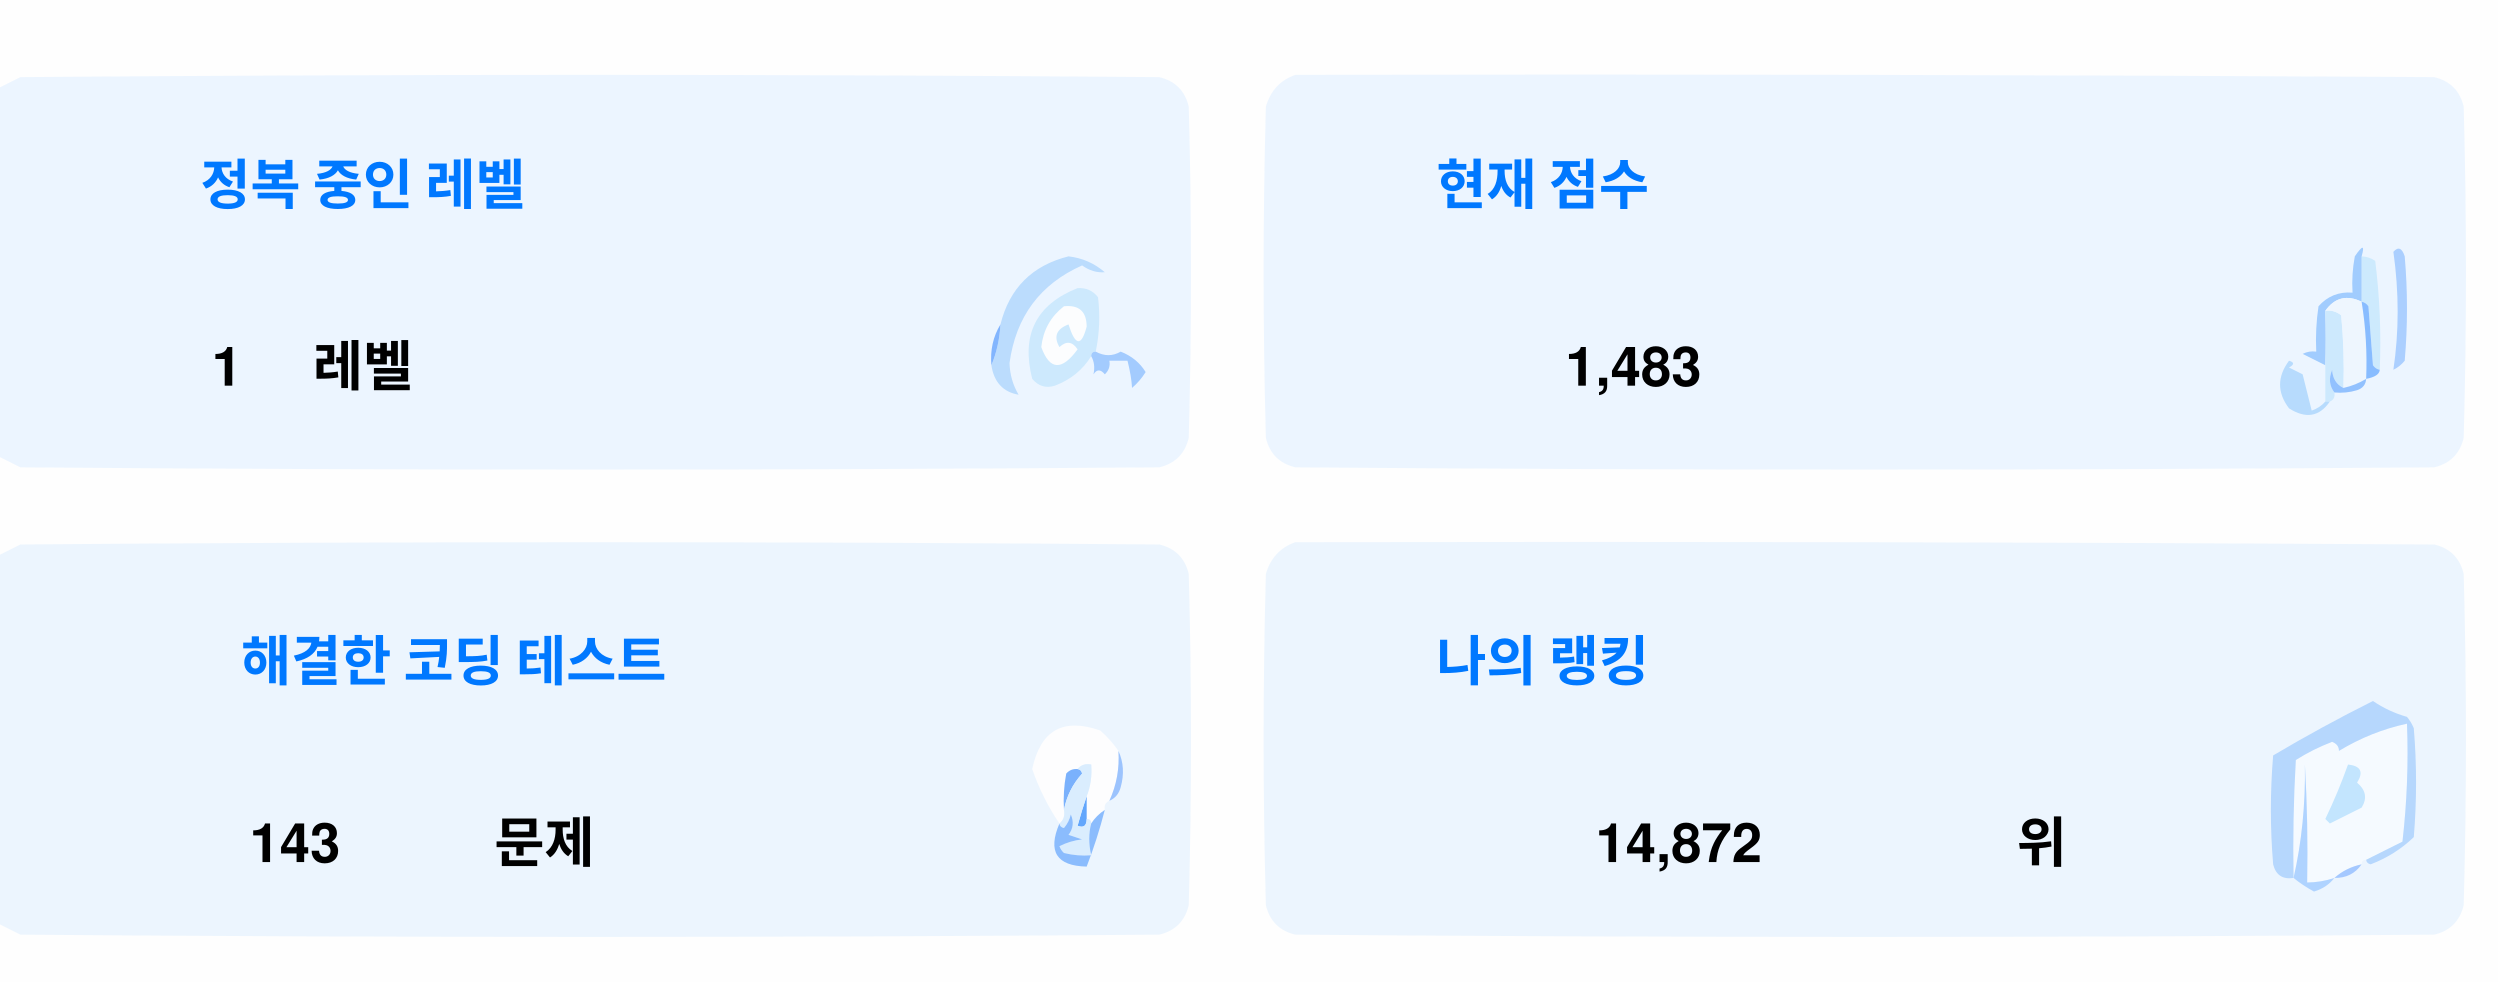
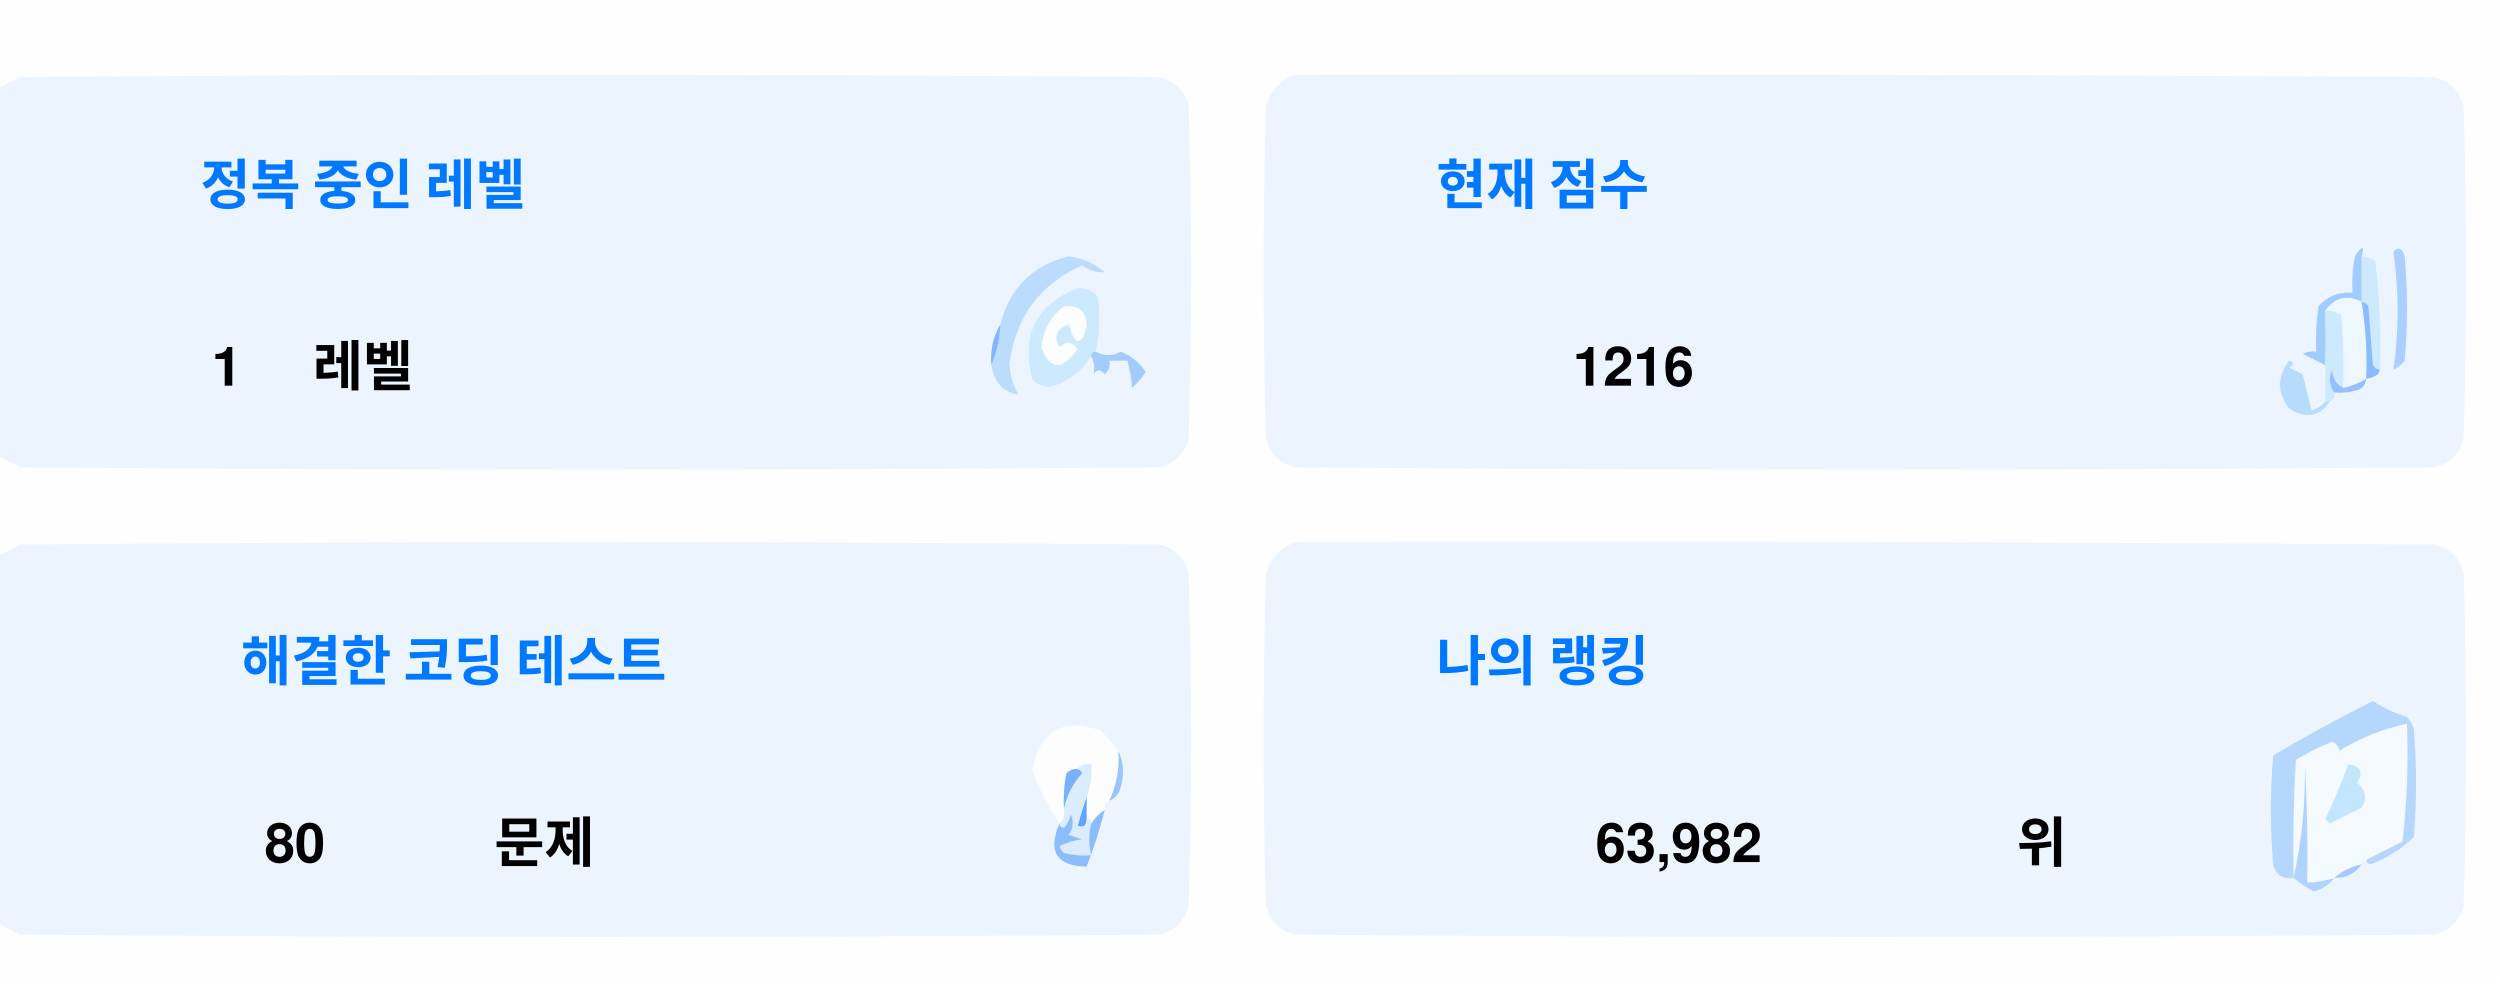
<svg xmlns="http://www.w3.org/2000/svg" version="1.1" width="551px" height="217px" style="shape-rendering:geometricPrecision; text-rendering:geometricPrecision; image-rendering:optimizeQuality; fill-rule:evenodd; clip-rule:evenodd">
  <style>
            .title {
                color: #0078ff;
                font-size: 1rem;
                line-height: 1.5rem;
                font-weight: bold;
                font-family: -apple-system,BlinkMacSystemFont,Segoe UI,Helvetica,Arial,sans-serif,Apple Color Emoji,Segoe UI Emoji;
            }
        
            .desc {
                color: #0078ff;
                font-size: 2.5rem;
                font-weight: bold;
                line-height: 1.5rem;
                font-family: -apple-system,BlinkMacSystemFont,Segoe UI,Helvetica,Arial,sans-serif,Apple Color Emoji,Segoe UI Emoji;
            }
        
            .desc-2 {
                color: #0078ff;
                font-size: 1rem;
                font-weight: bold;
                line-height: 1.5rem;
                font-family: -apple-system,BlinkMacSystemFont,Segoe UI,Helvetica,Arial,sans-serif,Apple Color Emoji,Segoe UI Emoji;
            }
        
            .text, .desc {
                animation: twinkling 4s ease-in-out infinite;
            }
        
            @keyframes twinkling {
                40% { opacity: 1; }
                50% { opacity: 0.5; }
                60% { opacity: 1; }
                70% { opacity: 0.5; }
                80% { opacity: 1; }
            };
        </style>
  <g>
    <path style="opacity:1" fill="#fefefe" d="M -0.5,-0.5 C 183.167,-0.5 366.833,-0.5 550.5,-0.5C 550.5,71.833 550.5,144.167 550.5,216.5C 366.833,216.5 183.167,216.5 -0.5,216.5C -0.5,212.167 -0.5,207.833 -0.5,203.5C 1.14,204.32 2.807,205.153 4.5,206C 88.167,206.667 171.833,206.667 255.5,206C 259,205.167 261.167,203 262,199.5C 262.667,175.167 262.667,150.833 262,126.5C 261.167,123 259,120.833 255.5,120C 171.833,119.333 88.167,119.333 4.5,120C 2.807,120.847 1.14,121.68 -0.5,122.5C -0.5,115.167 -0.5,107.833 -0.5,100.5C 1.14,101.32 2.807,102.153 4.5,103C 88.167,103.667 171.833,103.667 255.5,103C 259,102.167 261.167,100 262,96.5C 262.667,72.167 262.667,47.833 262,23.5C 261.167,20 259,17.833 255.5,17C 171.833,16.333 88.167,16.333 4.5,17C 2.807,17.847 1.14,18.68 -0.5,19.5C -0.5,12.833 -0.5,6.167 -0.5,-0.5 Z" />
  </g>
  <g>
    <path style="opacity:1" fill="#ecf5ff" d="M -0.5,100.5 C -0.5,73.5 -0.5,46.5 -0.5,19.5C 1.14,18.68 2.807,17.847 4.5,17C 88.167,16.333 171.833,16.333 255.5,17C 259,17.833 261.167,20 262,23.5C 262.667,47.833 262.667,72.167 262,96.5C 261.167,100 259,102.167 255.5,103C 171.833,103.667 88.167,103.667 4.5,103C 2.807,102.153 1.14,101.32 -0.5,100.5 Z" />
  </g>
  <g>
    <path style="opacity:1" fill="#ecf5ff" d="M 285.5,16.5 C 369.167,16.333 452.834,16.5 536.5,17C 540,17.833 542.167,20 543,23.5C 543.667,47.833 543.667,72.167 543,96.5C 542.167,100 540,102.167 536.5,103C 452.833,103.667 369.167,103.667 285.5,103C 282,102.167 279.833,100 279,96.5C 278.333,72.167 278.333,47.833 279,23.5C 280.018,19.985 282.185,17.652 285.5,16.5 Z" />
  </g>
  <g>
    <path style="opacity:1" fill="#cdeafd" d="M 520.5,56.5 C 521.583,56.539 522.583,56.873 523.5,57.5C 524.498,65.472 524.831,73.472 524.5,81.5C 523.883,81.389 523.383,81.056 523,80.5C 522.667,76.167 522.333,71.833 522,67.5C 521.617,66.944 521.117,66.611 520.5,66.5C 520.5,63.167 520.5,59.833 520.5,56.5 Z" />
  </g>
  <g>
    <path style="opacity:1" fill="#abcfff" d="M 527.5,55.5 C 528.566,54.308 529.399,54.641 530,56.5C 530.667,64.167 530.667,71.833 530,79.5C 529.311,80.357 528.478,81.023 527.5,81.5C 528.758,73.08 528.758,64.414 527.5,55.5 Z" />
  </g>
  <g>
    <path style="opacity:1" fill="#bbdcfd" d="M 218.5,80.5 C 219.657,77.727 220.324,74.727 220.5,71.5C 222.49,63.51 227.49,58.51 235.5,56.5C 238.528,56.847 241.194,58.014 243.5,60C 241.744,60.141 240.078,59.641 238.5,58.5C 229.247,62.607 223.914,69.773 222.5,80C 222.565,82.526 223.232,84.859 224.5,87C 221.07,86.397 219.07,84.231 218.5,80.5 Z" />
  </g>
  <g>
    <path style="opacity:1" fill="#cde9fd" d="M 241.5,77.5 C 240.833,77.5 240.5,77.833 240.5,78.5C 238.628,81.529 235.961,83.695 232.5,85C 230.536,85.624 228.869,85.124 227.5,83.5C 225.021,73.791 228.354,67.124 237.5,63.5C 239.374,63.39 240.874,64.056 242,65.5C 242.497,69.524 242.331,73.524 241.5,77.5 Z" />
  </g>
  <g>
    <path style="opacity:1" fill="#fcfdfe" d="M 234.5,67.5 C 237.826,67.162 239.493,68.662 239.5,72C 238.334,76.434 237,76.267 235.5,71.5C 232.832,72.515 232.166,74.182 233.5,76.5C 235.017,75.089 236.351,75.256 237.5,77C 234.006,81.771 231.34,81.605 229.5,76.5C 229.904,72.771 231.571,69.771 234.5,67.5 Z" />
  </g>
  <g>
    <path style="opacity:1" fill="#a1ccfe" d="M 520.5,56.5 C 520.5,59.833 520.5,63.167 520.5,66.5C 517.238,64.922 514.572,65.589 512.5,68.5C 512.617,72.81 512.617,76.81 512.5,80.5C 510.86,79.68 509.193,78.847 507.5,78C 508.448,77.517 509.448,77.35 510.5,77.5C 510.335,74.15 510.502,70.817 511,67.5C 512.995,65.253 515.495,64.253 518.5,64.5C 518.336,61.813 518.503,59.146 519,56.5C 520.731,53.969 521.231,53.969 520.5,56.5 Z" />
  </g>
  <g>
    <path style="opacity:1" fill="#cde9fd" d="M 512.5,68.5 C 513.822,68.33 514.989,68.663 516,69.5C 516.499,74.823 516.666,80.156 516.5,85.5C 514.955,84.77 514.122,83.437 514,81.5C 513.22,83.387 513.387,85.054 514.5,86.5C 514.672,87.492 514.338,88.158 513.5,88.5C 513.167,88.5 512.833,88.5 512.5,88.5C 512.5,85.833 512.5,83.167 512.5,80.5C 512.617,76.81 512.617,72.81 512.5,68.5 Z" />
  </g>
  <g>
    <path style="opacity:1" fill="#eef6fe" d="M 520.5,66.5 C 521.407,72.106 521.74,77.773 521.5,83.5C 519.95,84.441 518.284,85.108 516.5,85.5C 516.666,80.156 516.499,74.823 516,69.5C 514.989,68.663 513.822,68.33 512.5,68.5C 514.572,65.589 517.238,64.922 520.5,66.5 Z" />
  </g>
  <g>
    <path style="opacity:1" fill="#88bcff" d="M 520.5,66.5 C 521.117,66.611 521.617,66.944 522,67.5C 522.333,71.833 522.667,76.167 523,80.5C 523.383,81.056 523.883,81.389 524.5,81.5C 524.445,82.469 523.445,83.136 521.5,83.5C 521.74,77.773 521.407,72.106 520.5,66.5 Z" />
  </g>
  <g>
    <path style="opacity:1" fill="#82b5fe" d="M 220.5,71.5 C 220.324,74.727 219.657,77.727 218.5,80.5C 218.215,77.171 218.882,74.171 220.5,71.5 Z" />
  </g>
  <g>
    <path style="opacity:1" fill="#a3cbfe" d="M 240.5,78.5 C 240.5,77.833 240.833,77.5 241.5,77.5C 243.391,78.536 245.224,78.536 247,77.5C 249.391,78.429 251.225,79.929 252.5,82C 251.681,83.319 250.681,84.486 249.5,85.5C 249.409,83.777 249.075,81.777 248.5,79.5C 247.167,79.5 245.833,79.5 244.5,79.5C 244.719,80.675 244.386,81.675 243.5,82.5C 242.575,81.359 241.741,81.359 241,82.5C 241.331,80.981 241.164,79.648 240.5,78.5 Z" />
  </g>
  <g>
    <path style="opacity:1" fill="#b7dbfd" d="M 512.5,88.5 C 512.833,88.5 513.167,88.5 513.5,88.5C 511.199,91.857 508.199,92.357 504.5,90C 501.872,86.535 501.872,83.035 504.5,79.5C 505.696,79.846 505.696,80.346 504.5,81C 505.5,81.5 506.5,82 507.5,82.5C 508.167,85.167 508.833,87.833 509.5,90.5C 510.739,90.058 511.739,89.391 512.5,88.5 Z" />
  </g>
  <g>
    <path style="opacity:1" fill="#92c1fe" d="M 516.5,85.5 C 518.284,85.108 519.95,84.441 521.5,83.5C 521.423,84.75 520.756,85.583 519.5,86C 517.866,86.493 516.199,86.66 514.5,86.5C 513.387,85.054 513.22,83.387 514,81.5C 514.122,83.437 514.955,84.77 516.5,85.5 Z" />
  </g>
  <g>
    <path style="opacity:1" fill="#ecf5fe" d="M -0.5,203.5 C -0.5,176.5 -0.5,149.5 -0.5,122.5C 1.14,121.68 2.807,120.847 4.5,120C 88.167,119.333 171.833,119.333 255.5,120C 259,120.833 261.167,123 262,126.5C 262.667,150.833 262.667,175.167 262,199.5C 261.167,203 259,205.167 255.5,206C 171.833,206.667 88.167,206.667 4.5,206C 2.807,205.153 1.14,204.32 -0.5,203.5 Z" />
  </g>
  <g>
    <path style="opacity:1" fill="#ecf5fe" d="M 285.5,119.5 C 369.167,119.333 452.834,119.5 536.5,120C 540,120.833 542.167,123 543,126.5C 543.667,150.833 543.667,175.167 543,199.5C 542.167,203 540,205.167 536.5,206C 452.833,206.667 369.167,206.667 285.5,206C 282,205.167 279.833,203 279,199.5C 278.333,175.167 278.333,150.833 279,126.5C 280.018,122.985 282.185,120.652 285.5,119.5 Z" />
  </g>
  <g>
    <path style="opacity:1" fill="#fdfdfe" d="M 246.5,165.5 C 246.758,169.367 246.092,173.034 244.5,176.5C 243.662,176.842 243.328,177.508 243.5,178.5C 242.272,179.306 241.272,180.306 240.5,181.5C 240.5,180.833 240.167,180.5 239.5,180.5C 239.5,178.833 239.5,177.167 239.5,175.5C 240.369,173.283 240.702,170.95 240.5,168.5C 239.209,168.263 238.209,168.596 237.5,169.5C 236.504,169.414 235.671,169.748 235,170.5C 234.503,173.146 234.336,175.813 234.5,178.5C 234.737,179.791 234.404,180.791 233.5,181.5C 230.986,177.806 228.986,173.806 227.5,169.5C 229.309,160.957 234.309,158.124 242.5,161C 244.07,162.397 245.404,163.897 246.5,165.5 Z" />
  </g>
  <g>
    <path style="opacity:1" fill="#f5faff" d="M 521.5,189.5 C 520.833,189.5 520.5,189.833 520.5,190.5C 518.181,190.992 516.181,191.992 514.5,193.5C 512.565,194.15 510.565,194.483 508.5,194.5C 508.666,185.827 508.5,177.16 508,168.5C 508.141,177.227 507.308,185.56 505.5,193.5C 505.334,184.827 505.5,176.16 506,167.5C 508.527,165.903 511.194,164.57 514,163.5C 515.011,163.892 515.511,164.559 515.5,165.5C 520.21,162.641 525.21,160.641 530.5,159.5C 530.831,168.192 530.498,176.859 529.5,185.5C 526.807,186.847 524.14,188.18 521.5,189.5 Z" />
  </g>
  <g>
    <path style="opacity:1" fill="#b6d7fd" d="M 521.5,189.5 C 524.14,188.18 526.807,186.847 529.5,185.5C 530.498,176.859 530.831,168.192 530.5,159.5C 525.21,160.641 520.21,162.641 515.5,165.5C 515.511,164.559 515.011,163.892 514,163.5C 511.194,164.57 508.527,165.903 506,167.5C 505.5,176.16 505.334,184.827 505.5,193.5C 503.089,193.863 501.589,192.863 501,190.5C 500.333,182.5 500.333,174.5 501,166.5C 508.173,162.246 515.507,158.246 523,154.5C 525.304,156.068 527.804,157.235 530.5,158C 531.126,158.75 531.626,159.584 532,160.5C 532.667,168.5 532.667,176.5 532,184.5C 529.292,187.111 526.125,189.111 522.5,190.5C 521.893,190.376 521.56,190.043 521.5,189.5 Z" />
  </g>
  <g>
    <path style="opacity:1" fill="#c3e5fe" d="M 517.5,168.5 C 520.317,168.801 520.984,170.134 519.5,172.5C 521.439,174.122 521.772,175.956 520.5,178C 518.167,179.167 515.833,180.333 513.5,181.5C 513.167,181.167 512.833,180.833 512.5,180.5C 514.414,176.515 516.081,172.515 517.5,168.5 Z" />
  </g>
  <g>
    <path style="opacity:1" fill="#7ab1fc" d="M 237.5,169.5 C 238.043,169.56 238.376,169.893 238.5,170.5C 236.395,172.836 235.062,175.503 234.5,178.5C 234.336,175.813 234.503,173.146 235,170.5C 235.671,169.748 236.504,169.414 237.5,169.5 Z" />
  </g>
  <g>
    <path style="opacity:1" fill="#afd3ff" d="M 514.5,193.5 C 513.378,194.947 511.878,195.947 510,196.5C 508.348,195.601 506.848,194.601 505.5,193.5C 507.308,185.56 508.141,177.227 508,168.5C 508.5,177.16 508.666,185.827 508.5,194.5C 510.565,194.483 512.565,194.15 514.5,193.5 Z" />
  </g>
  <g>
    <path style="opacity:1" fill="#9cc3fd" d="M 246.5,165.5 C 247.634,167.966 247.801,170.633 247,173.5C 246.623,174.942 245.79,175.942 244.5,176.5C 246.092,173.034 246.758,169.367 246.5,165.5 Z" />
  </g>
  <g>
    <path style="opacity:1" fill="#62a6fc" d="M 239.5,175.5 C 239.5,177.167 239.5,178.833 239.5,180.5C 239.483,182.028 238.816,182.528 237.5,182C 238.117,179.723 238.784,177.556 239.5,175.5 Z" />
  </g>
  <g>
    <path style="opacity:1" fill="#daedfe" d="M 237.5,169.5 C 238.209,168.596 239.209,168.263 240.5,168.5C 240.702,170.95 240.369,173.283 239.5,175.5C 238.784,177.556 238.117,179.723 237.5,182C 238.816,182.528 239.483,182.028 239.5,180.5C 240.167,180.5 240.5,180.833 240.5,181.5C 239.918,183.669 239.918,186.002 240.5,188.5C 238.473,188.662 236.473,188.495 234.5,188C 234.043,187.586 233.709,187.086 233.5,186.5C 235.078,185.702 236.744,185.202 238.5,185C 237.5,184.667 236.5,184.333 235.5,184C 236.554,182.612 236.72,181.112 236,179.5C 235.751,180.624 235.251,181.624 234.5,182.5C 233.893,182.376 233.56,182.043 233.5,181.5C 234.404,180.791 234.737,179.791 234.5,178.5C 235.062,175.503 236.395,172.836 238.5,170.5C 238.376,169.893 238.043,169.56 237.5,169.5 Z" />
  </g>
  <g>
    <path style="opacity:1" fill="#8bbcfd" d="M 243.5,178.5 C 242.395,182.803 241.062,186.969 239.5,191C 232.857,190.847 230.857,187.68 233.5,181.5C 233.56,182.043 233.893,182.376 234.5,182.5C 235.251,181.624 235.751,180.624 236,179.5C 236.72,181.112 236.554,182.612 235.5,184C 236.5,184.333 237.5,184.667 238.5,185C 236.744,185.202 235.078,185.702 233.5,186.5C 233.709,187.086 234.043,187.586 234.5,188C 236.473,188.495 238.473,188.662 240.5,188.5C 239.918,186.002 239.918,183.669 240.5,181.5C 241.272,180.306 242.272,179.306 243.5,178.5 Z" />
  </g>
  <g>
    <path style="opacity:1" fill="#a4c8ff" d="M 520.5,190.5 C 519.089,192.539 517.089,193.539 514.5,193.5C 516.181,191.992 518.181,190.992 520.5,190.5 Z" />
  </g>
  <text text-anchor="middle" x="80" y="45" class="title" style="fill:#0078ff;" stroke="#none" stroke-width="1">정복 중인 레벨</text>
  <text text-anchor="middle" x="50" y="85" class="desc" stroke="#none" stroke-width="1">1</text>
  <text text-anchor="middle" x="80" y="85" class="desc-2" stroke="#none" stroke-width="1">레벨</text>
  <text text-anchor="middle" x="340" y="45" class="title" style="fill:#0078ff;" stroke="#none" stroke-width="1">현재 점수</text>
-   <text text-anchor="middle" x="360" y="85" class="desc" stroke="#none" stroke-width="1">1,483</text>
+   <text text-anchor="middle" x="360" y="85" class="desc" stroke="#none" stroke-width="1">1216</text>
  <text text-anchor="middle" x="100" y="150" class="title" style="fill:#0078ff;" stroke="#none" stroke-width="1">해결한 코딩 테스트</text>
-   <text text-anchor="middle" x="65" y="190" class="desc" stroke="#none" stroke-width="1">143</text>
+   <text text-anchor="middle" x="65" y="190" class="desc" stroke="#none" stroke-width="1">80</text>
  <text text-anchor="middle" x="120" y="190" class="desc-2" stroke="#none" stroke-width="1">문제</text>
  <text text-anchor="middle" x="340" y="150" class="title" style="fill:#0078ff;" stroke="#none" stroke-width="1">나의 랭킹</text>
-   <text text-anchor="middle" x="370" y="190" class="desc" stroke="#none" stroke-width="1">14,872</text>
+   <text text-anchor="middle" x="370" y="190" class="desc" stroke="#none" stroke-width="1">63,982</text>
  <text text-anchor="middle" x="450" y="190" class="desc-2" stroke="#none" stroke-width="1">위</text>
</svg>
